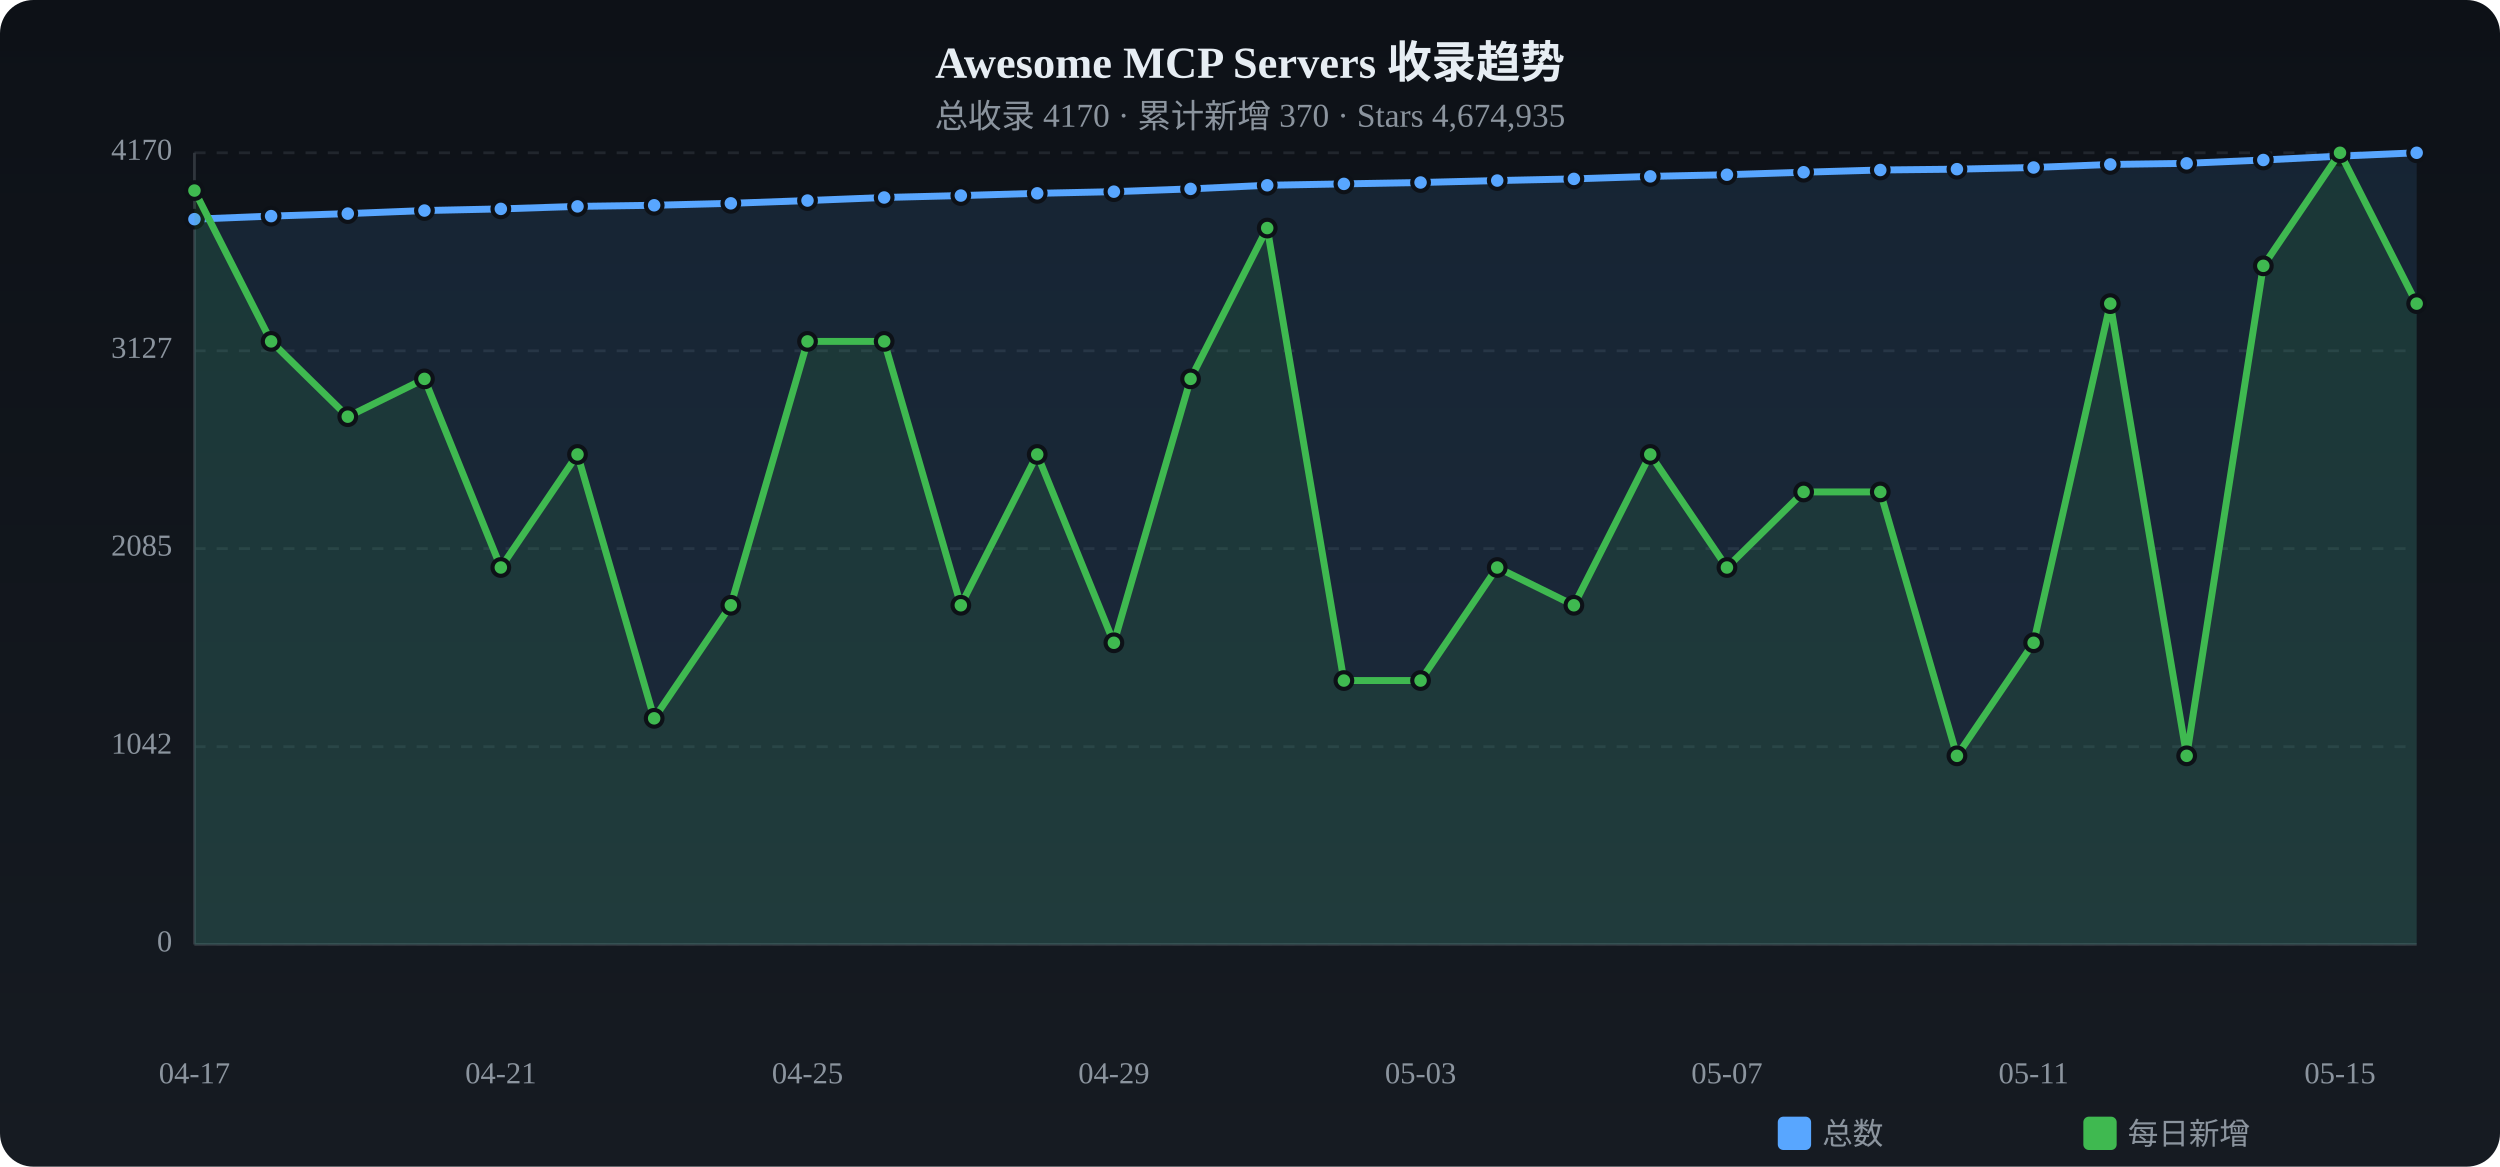
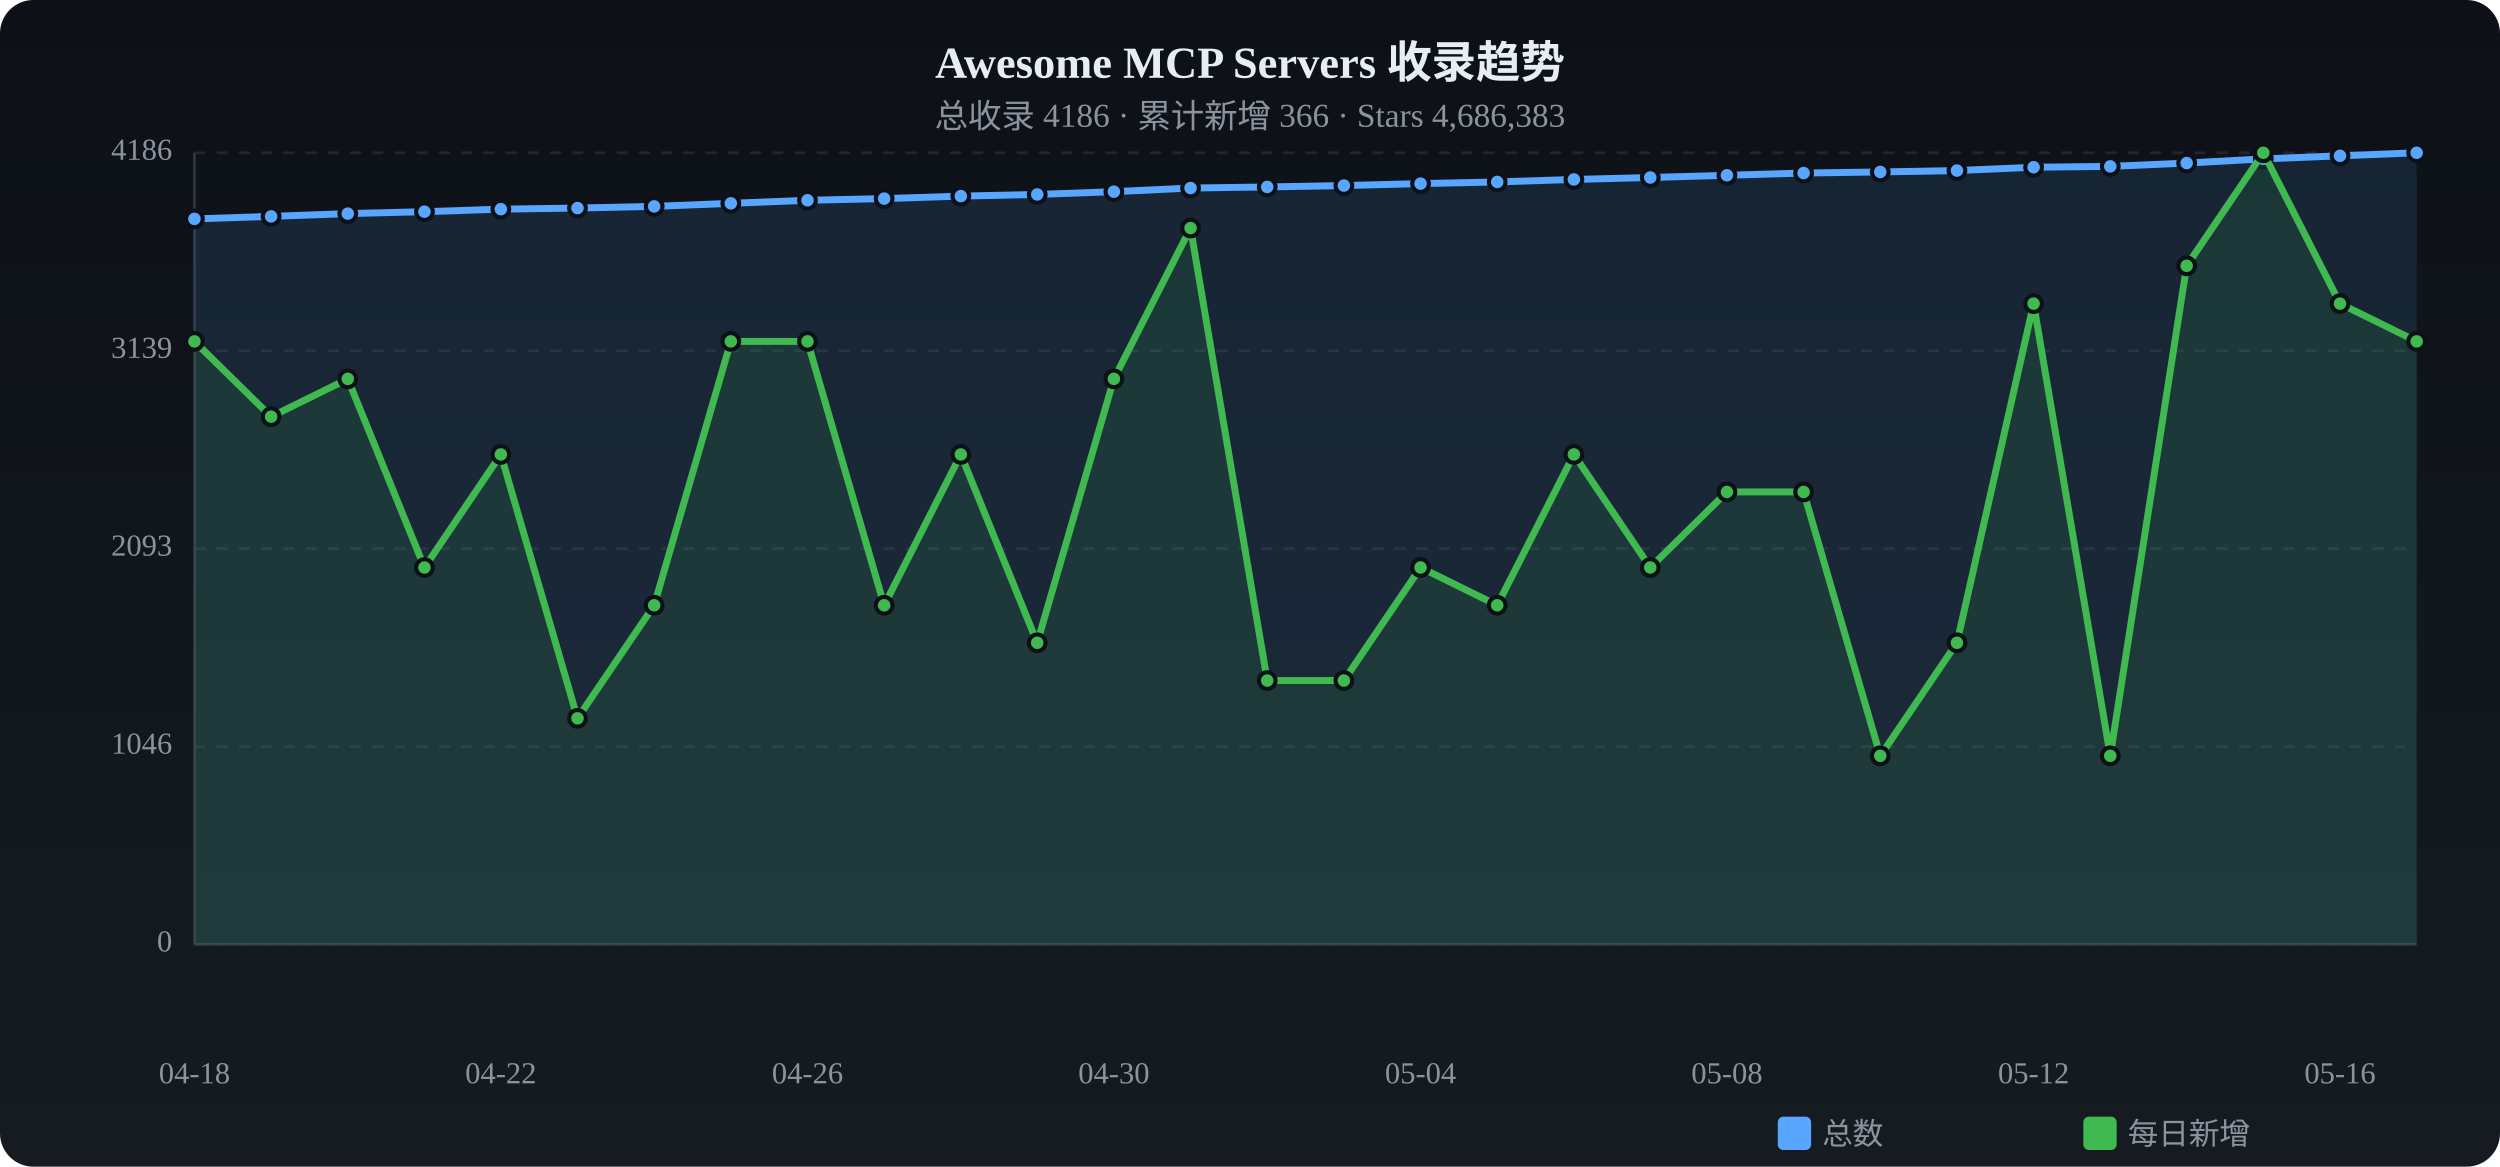
<svg xmlns="http://www.w3.org/2000/svg" viewBox="0 0 900 420" width="900" height="420">
  <defs>
    <linearGradient id="tbg" x1="0%" y1="0%" x2="0%" y2="100%">
      <stop offset="0%" stop-color="#0d1117" />
      <stop offset="100%" stop-color="#161b22" />
    </linearGradient>
  </defs>
  <rect width="900" height="420" rx="12" fill="url(#tbg)" />
  <text x="450.0" y="28" text-anchor="middle" fill="#e6edf3" font-size="16" font-weight="bold">Awesome MCP Servers 收录趋势</text>
-   <text x="450.0" y="46" text-anchor="middle" fill="#8b949e" font-size="12">总收录 4170 · 累计新增 370 · Stars 4,674,935</text>
+   <text x="450.0" y="46" text-anchor="middle" fill="#8b949e" font-size="12">总收录 4186 · 累计新增 366 · Stars 4,686,383</text>
  <text x="62" y="340.0" text-anchor="end" fill="#8b949e" font-size="11" dominant-baseline="middle">0</text>
  <line x1="70" y1="340.0" x2="870" y2="340.0" stroke="#21262d" stroke-dasharray="4 4" />
-   <text x="62" y="268.8" text-anchor="end" fill="#8b949e" font-size="11" dominant-baseline="middle">1042</text>
+   <text x="62" y="268.8" text-anchor="end" fill="#8b949e" font-size="11" dominant-baseline="middle">1046</text>
  <line x1="70" y1="268.8" x2="870" y2="268.8" stroke="#21262d" stroke-dasharray="4 4" />
-   <text x="62" y="197.5" text-anchor="end" fill="#8b949e" font-size="11" dominant-baseline="middle">2085</text>
+   <text x="62" y="197.5" text-anchor="end" fill="#8b949e" font-size="11" dominant-baseline="middle">2093</text>
  <line x1="70" y1="197.5" x2="870" y2="197.5" stroke="#21262d" stroke-dasharray="4 4" />
-   <text x="62" y="126.3" text-anchor="end" fill="#8b949e" font-size="11" dominant-baseline="middle">3127</text>
+   <text x="62" y="126.3" text-anchor="end" fill="#8b949e" font-size="11" dominant-baseline="middle">3139</text>
  <line x1="70" y1="126.3" x2="870" y2="126.3" stroke="#21262d" stroke-dasharray="4 4" />
-   <text x="62" y="55.0" text-anchor="end" fill="#8b949e" font-size="11" dominant-baseline="middle">4170</text>
+   <text x="62" y="55.0" text-anchor="end" fill="#8b949e" font-size="11" dominant-baseline="middle">4186</text>
  <line x1="70" y1="55.0" x2="870" y2="55.0" stroke="#21262d" stroke-dasharray="4 4" />
  <line x1="70" y1="55" x2="70" y2="340" stroke="#30363d" />
  <line x1="70" y1="340" x2="870" y2="340" stroke="#30363d" />
-   <path d="M70.0,78.9 L97.6,77.8 L125.2,76.9 L152.8,75.8 L180.3,75.2 L207.9,74.3 L235.5,73.9 L263.1,73.2 L290.7,72.2 L318.3,71.1 L345.9,70.4 L373.4,69.6 L401.0,69.0 L428.6,68.0 L456.2,66.7 L483.8,66.2 L511.4,65.7 L539.0,65.0 L566.6,64.4 L594.1,63.5 L621.7,62.9 L649.3,62.0 L676.9,61.2 L704.5,60.9 L732.1,60.3 L759.7,59.2 L787.2,58.8 L814.8,57.6 L842.4,56.2 L870.0,55.0 L870.0,340 L70.0,340 Z" fill="#58a6ff" opacity="0.12" />
-   <polyline points="70.0,78.9 97.6,77.8 125.2,76.9 152.8,75.8 180.3,75.2 207.9,74.3 235.5,73.9 263.1,73.2 290.7,72.2 318.3,71.1 345.9,70.4 373.4,69.6 401.0,69.0 428.6,68.0 456.2,66.7 483.8,66.2 511.4,65.7 539.0,65.0 566.6,64.4 594.1,63.5 621.7,62.9 649.3,62.0 676.9,61.2 704.5,60.9 732.1,60.3 759.7,59.2 787.2,58.8 814.8,57.6 842.4,56.2 870.0,55.0" fill="none" stroke="#58a6ff" stroke-width="2.5" stroke-linecap="round" stroke-linejoin="round" />
-   <circle cx="70.0" cy="78.9" r="3" fill="#58a6ff" stroke="#0d1117" stroke-width="1.5" />
-   <circle cx="97.6" cy="77.8" r="3" fill="#58a6ff" stroke="#0d1117" stroke-width="1.5" />
+   <path d="M70.0,78.8 L97.6,77.9 L125.2,76.9 L152.8,76.2 L180.3,75.3 L207.9,74.9 L235.5,74.3 L263.1,73.2 L290.7,72.1 L318.3,71.5 L345.9,70.6 L373.4,70.0 L401.0,69.0 L428.6,67.7 L456.2,67.3 L483.8,66.8 L511.4,66.1 L539.0,65.5 L566.6,64.6 L594.1,63.9 L621.7,63.1 L649.3,62.3 L676.9,61.9 L704.5,61.4 L732.1,60.2 L759.7,59.9 L787.2,58.7 L814.8,57.2 L842.4,56.1 L870.0,55.0 L870.0,340 L70.0,340 Z" fill="#58a6ff" opacity="0.12" />
+   <polyline points="70.0,78.8 97.6,77.9 125.2,76.9 152.8,76.2 180.3,75.3 207.9,74.9 235.5,74.3 263.1,73.2 290.7,72.1 318.3,71.5 345.9,70.6 373.4,70.0 401.0,69.0 428.6,67.7 456.2,67.3 483.8,66.8 511.4,66.1 539.0,65.5 566.6,64.6 594.1,63.9 621.7,63.1 649.3,62.3 676.9,61.9 704.5,61.4 732.1,60.2 759.7,59.9 787.2,58.7 814.8,57.2 842.4,56.1 870.0,55.0" fill="none" stroke="#58a6ff" stroke-width="2.5" stroke-linecap="round" stroke-linejoin="round" />
+   <circle cx="70.0" cy="78.8" r="3" fill="#58a6ff" stroke="#0d1117" stroke-width="1.5" />
+   <circle cx="97.6" cy="77.9" r="3" fill="#58a6ff" stroke="#0d1117" stroke-width="1.5" />
  <circle cx="125.2" cy="76.9" r="3" fill="#58a6ff" stroke="#0d1117" stroke-width="1.5" />
-   <circle cx="152.8" cy="75.8" r="3" fill="#58a6ff" stroke="#0d1117" stroke-width="1.5" />
-   <circle cx="180.3" cy="75.2" r="3" fill="#58a6ff" stroke="#0d1117" stroke-width="1.5" />
-   <circle cx="207.9" cy="74.3" r="3" fill="#58a6ff" stroke="#0d1117" stroke-width="1.5" />
-   <circle cx="235.5" cy="73.9" r="3" fill="#58a6ff" stroke="#0d1117" stroke-width="1.5" />
+   <circle cx="152.8" cy="76.2" r="3" fill="#58a6ff" stroke="#0d1117" stroke-width="1.5" />
+   <circle cx="180.3" cy="75.3" r="3" fill="#58a6ff" stroke="#0d1117" stroke-width="1.5" />
+   <circle cx="207.9" cy="74.9" r="3" fill="#58a6ff" stroke="#0d1117" stroke-width="1.5" />
+   <circle cx="235.5" cy="74.3" r="3" fill="#58a6ff" stroke="#0d1117" stroke-width="1.5" />
  <circle cx="263.1" cy="73.2" r="3" fill="#58a6ff" stroke="#0d1117" stroke-width="1.5" />
-   <circle cx="290.7" cy="72.2" r="3" fill="#58a6ff" stroke="#0d1117" stroke-width="1.5" />
-   <circle cx="318.3" cy="71.1" r="3" fill="#58a6ff" stroke="#0d1117" stroke-width="1.5" />
-   <circle cx="345.9" cy="70.4" r="3" fill="#58a6ff" stroke="#0d1117" stroke-width="1.5" />
-   <circle cx="373.4" cy="69.6" r="3" fill="#58a6ff" stroke="#0d1117" stroke-width="1.5" />
+   <circle cx="290.7" cy="72.1" r="3" fill="#58a6ff" stroke="#0d1117" stroke-width="1.5" />
+   <circle cx="318.3" cy="71.5" r="3" fill="#58a6ff" stroke="#0d1117" stroke-width="1.5" />
+   <circle cx="345.9" cy="70.6" r="3" fill="#58a6ff" stroke="#0d1117" stroke-width="1.5" />
+   <circle cx="373.4" cy="70.0" r="3" fill="#58a6ff" stroke="#0d1117" stroke-width="1.5" />
  <circle cx="401.0" cy="69.0" r="3" fill="#58a6ff" stroke="#0d1117" stroke-width="1.5" />
-   <circle cx="428.6" cy="68.0" r="3" fill="#58a6ff" stroke="#0d1117" stroke-width="1.5" />
-   <circle cx="456.2" cy="66.7" r="3" fill="#58a6ff" stroke="#0d1117" stroke-width="1.5" />
-   <circle cx="483.8" cy="66.2" r="3" fill="#58a6ff" stroke="#0d1117" stroke-width="1.5" />
-   <circle cx="511.4" cy="65.7" r="3" fill="#58a6ff" stroke="#0d1117" stroke-width="1.5" />
-   <circle cx="539.0" cy="65.0" r="3" fill="#58a6ff" stroke="#0d1117" stroke-width="1.5" />
-   <circle cx="566.6" cy="64.4" r="3" fill="#58a6ff" stroke="#0d1117" stroke-width="1.5" />
-   <circle cx="594.1" cy="63.5" r="3" fill="#58a6ff" stroke="#0d1117" stroke-width="1.5" />
-   <circle cx="621.7" cy="62.9" r="3" fill="#58a6ff" stroke="#0d1117" stroke-width="1.5" />
-   <circle cx="649.3" cy="62.0" r="3" fill="#58a6ff" stroke="#0d1117" stroke-width="1.5" />
-   <circle cx="676.9" cy="61.2" r="3" fill="#58a6ff" stroke="#0d1117" stroke-width="1.5" />
-   <circle cx="704.5" cy="60.9" r="3" fill="#58a6ff" stroke="#0d1117" stroke-width="1.5" />
-   <circle cx="732.1" cy="60.3" r="3" fill="#58a6ff" stroke="#0d1117" stroke-width="1.5" />
-   <circle cx="759.7" cy="59.2" r="3" fill="#58a6ff" stroke="#0d1117" stroke-width="1.5" />
-   <circle cx="787.2" cy="58.8" r="3" fill="#58a6ff" stroke="#0d1117" stroke-width="1.5" />
-   <circle cx="814.8" cy="57.6" r="3" fill="#58a6ff" stroke="#0d1117" stroke-width="1.5" />
-   <circle cx="842.4" cy="56.2" r="3" fill="#58a6ff" stroke="#0d1117" stroke-width="1.5" />
+   <circle cx="428.6" cy="67.7" r="3" fill="#58a6ff" stroke="#0d1117" stroke-width="1.5" />
+   <circle cx="456.2" cy="67.3" r="3" fill="#58a6ff" stroke="#0d1117" stroke-width="1.5" />
+   <circle cx="483.8" cy="66.8" r="3" fill="#58a6ff" stroke="#0d1117" stroke-width="1.5" />
+   <circle cx="511.4" cy="66.1" r="3" fill="#58a6ff" stroke="#0d1117" stroke-width="1.5" />
+   <circle cx="539.0" cy="65.5" r="3" fill="#58a6ff" stroke="#0d1117" stroke-width="1.5" />
+   <circle cx="566.6" cy="64.6" r="3" fill="#58a6ff" stroke="#0d1117" stroke-width="1.5" />
+   <circle cx="594.1" cy="63.9" r="3" fill="#58a6ff" stroke="#0d1117" stroke-width="1.5" />
+   <circle cx="621.7" cy="63.1" r="3" fill="#58a6ff" stroke="#0d1117" stroke-width="1.5" />
+   <circle cx="649.3" cy="62.3" r="3" fill="#58a6ff" stroke="#0d1117" stroke-width="1.5" />
+   <circle cx="676.9" cy="61.9" r="3" fill="#58a6ff" stroke="#0d1117" stroke-width="1.5" />
+   <circle cx="704.5" cy="61.4" r="3" fill="#58a6ff" stroke="#0d1117" stroke-width="1.5" />
+   <circle cx="732.1" cy="60.2" r="3" fill="#58a6ff" stroke="#0d1117" stroke-width="1.5" />
+   <circle cx="759.7" cy="59.9" r="3" fill="#58a6ff" stroke="#0d1117" stroke-width="1.5" />
+   <circle cx="787.2" cy="58.7" r="3" fill="#58a6ff" stroke="#0d1117" stroke-width="1.5" />
+   <circle cx="814.8" cy="57.2" r="3" fill="#58a6ff" stroke="#0d1117" stroke-width="1.5" />
+   <circle cx="842.4" cy="56.1" r="3" fill="#58a6ff" stroke="#0d1117" stroke-width="1.5" />
  <circle cx="870.0" cy="55.0" r="3" fill="#58a6ff" stroke="#0d1117" stroke-width="1.5" />
-   <path d="M70.0,68.6 L97.6,122.9 L125.2,150.0 L152.8,136.4 L180.3,204.3 L207.9,163.6 L235.5,258.6 L263.1,217.9 L290.7,122.9 L318.3,122.9 L345.9,217.9 L373.4,163.6 L401.0,231.4 L428.6,136.4 L456.2,82.1 L483.8,245.0 L511.4,245.0 L539.0,204.3 L566.6,217.9 L594.1,163.6 L621.7,204.3 L649.3,177.1 L676.9,177.1 L704.5,272.1 L732.1,231.4 L759.7,109.3 L787.2,272.1 L814.8,95.7 L842.4,55.0 L870.0,109.3 L870.0,340 L70.0,340 Z" fill="#3fb950" opacity="0.12" />
-   <polyline points="70.0,68.6 97.6,122.9 125.2,150.0 152.8,136.4 180.3,204.3 207.9,163.6 235.5,258.6 263.1,217.9 290.7,122.9 318.3,122.9 345.9,217.9 373.4,163.6 401.0,231.4 428.6,136.4 456.2,82.1 483.8,245.0 511.4,245.0 539.0,204.3 566.6,217.9 594.1,163.6 621.7,204.3 649.3,177.1 676.9,177.1 704.5,272.1 732.1,231.4 759.7,109.3 787.2,272.1 814.8,95.7 842.4,55.0 870.0,109.3" fill="none" stroke="#3fb950" stroke-width="2.5" stroke-linecap="round" stroke-linejoin="round" />
-   <circle cx="70.0" cy="68.6" r="3" fill="#3fb950" stroke="#0d1117" stroke-width="1.5" />
-   <circle cx="97.6" cy="122.9" r="3" fill="#3fb950" stroke="#0d1117" stroke-width="1.5" />
-   <circle cx="125.2" cy="150.0" r="3" fill="#3fb950" stroke="#0d1117" stroke-width="1.5" />
-   <circle cx="152.8" cy="136.4" r="3" fill="#3fb950" stroke="#0d1117" stroke-width="1.5" />
-   <circle cx="180.3" cy="204.3" r="3" fill="#3fb950" stroke="#0d1117" stroke-width="1.5" />
-   <circle cx="207.9" cy="163.6" r="3" fill="#3fb950" stroke="#0d1117" stroke-width="1.5" />
-   <circle cx="235.5" cy="258.6" r="3" fill="#3fb950" stroke="#0d1117" stroke-width="1.5" />
-   <circle cx="263.1" cy="217.9" r="3" fill="#3fb950" stroke="#0d1117" stroke-width="1.5" />
+   <path d="M70.0,122.9 L97.6,150.0 L125.2,136.4 L152.8,204.3 L180.3,163.6 L207.9,258.6 L235.5,217.9 L263.1,122.9 L290.7,122.9 L318.3,217.9 L345.9,163.6 L373.4,231.4 L401.0,136.4 L428.6,82.1 L456.2,245.0 L483.8,245.0 L511.4,204.3 L539.0,217.9 L566.6,163.6 L594.1,204.3 L621.7,177.1 L649.3,177.1 L676.9,272.1 L704.5,231.4 L732.1,109.3 L759.7,272.1 L787.2,95.7 L814.8,55.0 L842.4,109.3 L870.0,122.9 L870.0,340 L70.0,340 Z" fill="#3fb950" opacity="0.12" />
+   <polyline points="70.0,122.9 97.6,150.0 125.2,136.4 152.8,204.3 180.3,163.6 207.9,258.6 235.5,217.9 263.1,122.9 290.7,122.9 318.3,217.9 345.9,163.6 373.4,231.4 401.0,136.4 428.6,82.1 456.2,245.0 483.8,245.0 511.4,204.3 539.0,217.9 566.6,163.6 594.1,204.3 621.7,177.1 649.3,177.1 676.9,272.1 704.5,231.4 732.1,109.3 759.7,272.1 787.2,95.7 814.8,55.0 842.4,109.3 870.0,122.9" fill="none" stroke="#3fb950" stroke-width="2.5" stroke-linecap="round" stroke-linejoin="round" />
+   <circle cx="70.0" cy="122.9" r="3" fill="#3fb950" stroke="#0d1117" stroke-width="1.5" />
+   <circle cx="97.6" cy="150.0" r="3" fill="#3fb950" stroke="#0d1117" stroke-width="1.5" />
+   <circle cx="125.2" cy="136.4" r="3" fill="#3fb950" stroke="#0d1117" stroke-width="1.5" />
+   <circle cx="152.8" cy="204.3" r="3" fill="#3fb950" stroke="#0d1117" stroke-width="1.5" />
+   <circle cx="180.3" cy="163.6" r="3" fill="#3fb950" stroke="#0d1117" stroke-width="1.5" />
+   <circle cx="207.9" cy="258.6" r="3" fill="#3fb950" stroke="#0d1117" stroke-width="1.5" />
+   <circle cx="235.5" cy="217.9" r="3" fill="#3fb950" stroke="#0d1117" stroke-width="1.5" />
+   <circle cx="263.1" cy="122.9" r="3" fill="#3fb950" stroke="#0d1117" stroke-width="1.5" />
  <circle cx="290.7" cy="122.9" r="3" fill="#3fb950" stroke="#0d1117" stroke-width="1.5" />
-   <circle cx="318.3" cy="122.9" r="3" fill="#3fb950" stroke="#0d1117" stroke-width="1.5" />
-   <circle cx="345.9" cy="217.9" r="3" fill="#3fb950" stroke="#0d1117" stroke-width="1.5" />
-   <circle cx="373.4" cy="163.6" r="3" fill="#3fb950" stroke="#0d1117" stroke-width="1.5" />
-   <circle cx="401.0" cy="231.4" r="3" fill="#3fb950" stroke="#0d1117" stroke-width="1.5" />
-   <circle cx="428.6" cy="136.4" r="3" fill="#3fb950" stroke="#0d1117" stroke-width="1.5" />
-   <circle cx="456.2" cy="82.1" r="3" fill="#3fb950" stroke="#0d1117" stroke-width="1.5" />
+   <circle cx="318.3" cy="217.9" r="3" fill="#3fb950" stroke="#0d1117" stroke-width="1.5" />
+   <circle cx="345.9" cy="163.6" r="3" fill="#3fb950" stroke="#0d1117" stroke-width="1.5" />
+   <circle cx="373.4" cy="231.4" r="3" fill="#3fb950" stroke="#0d1117" stroke-width="1.5" />
+   <circle cx="401.0" cy="136.4" r="3" fill="#3fb950" stroke="#0d1117" stroke-width="1.5" />
+   <circle cx="428.6" cy="82.1" r="3" fill="#3fb950" stroke="#0d1117" stroke-width="1.5" />
+   <circle cx="456.2" cy="245.0" r="3" fill="#3fb950" stroke="#0d1117" stroke-width="1.5" />
  <circle cx="483.8" cy="245.0" r="3" fill="#3fb950" stroke="#0d1117" stroke-width="1.5" />
-   <circle cx="511.4" cy="245.0" r="3" fill="#3fb950" stroke="#0d1117" stroke-width="1.5" />
-   <circle cx="539.0" cy="204.3" r="3" fill="#3fb950" stroke="#0d1117" stroke-width="1.5" />
-   <circle cx="566.6" cy="217.9" r="3" fill="#3fb950" stroke="#0d1117" stroke-width="1.5" />
-   <circle cx="594.1" cy="163.6" r="3" fill="#3fb950" stroke="#0d1117" stroke-width="1.5" />
-   <circle cx="621.7" cy="204.3" r="3" fill="#3fb950" stroke="#0d1117" stroke-width="1.5" />
+   <circle cx="511.4" cy="204.3" r="3" fill="#3fb950" stroke="#0d1117" stroke-width="1.5" />
+   <circle cx="539.0" cy="217.9" r="3" fill="#3fb950" stroke="#0d1117" stroke-width="1.5" />
+   <circle cx="566.6" cy="163.6" r="3" fill="#3fb950" stroke="#0d1117" stroke-width="1.5" />
+   <circle cx="594.1" cy="204.3" r="3" fill="#3fb950" stroke="#0d1117" stroke-width="1.5" />
+   <circle cx="621.7" cy="177.1" r="3" fill="#3fb950" stroke="#0d1117" stroke-width="1.5" />
  <circle cx="649.3" cy="177.1" r="3" fill="#3fb950" stroke="#0d1117" stroke-width="1.5" />
-   <circle cx="676.9" cy="177.1" r="3" fill="#3fb950" stroke="#0d1117" stroke-width="1.5" />
-   <circle cx="704.5" cy="272.1" r="3" fill="#3fb950" stroke="#0d1117" stroke-width="1.5" />
-   <circle cx="732.1" cy="231.4" r="3" fill="#3fb950" stroke="#0d1117" stroke-width="1.5" />
-   <circle cx="759.7" cy="109.3" r="3" fill="#3fb950" stroke="#0d1117" stroke-width="1.5" />
-   <circle cx="787.2" cy="272.1" r="3" fill="#3fb950" stroke="#0d1117" stroke-width="1.5" />
-   <circle cx="814.8" cy="95.7" r="3" fill="#3fb950" stroke="#0d1117" stroke-width="1.5" />
-   <circle cx="842.4" cy="55.0" r="3" fill="#3fb950" stroke="#0d1117" stroke-width="1.5" />
-   <circle cx="870.0" cy="109.3" r="3" fill="#3fb950" stroke="#0d1117" stroke-width="1.5" />
-   <text x="70.0" y="390" text-anchor="middle" fill="#8b949e" font-size="11">04-17</text>
-   <text x="180.3" y="390" text-anchor="middle" fill="#8b949e" font-size="11">04-21</text>
-   <text x="290.7" y="390" text-anchor="middle" fill="#8b949e" font-size="11">04-25</text>
-   <text x="401.0" y="390" text-anchor="middle" fill="#8b949e" font-size="11">04-29</text>
-   <text x="511.4" y="390" text-anchor="middle" fill="#8b949e" font-size="11">05-03</text>
-   <text x="621.7" y="390" text-anchor="middle" fill="#8b949e" font-size="11">05-07</text>
-   <text x="732.1" y="390" text-anchor="middle" fill="#8b949e" font-size="11">05-11</text>
-   <text x="842.4" y="390" text-anchor="middle" fill="#8b949e" font-size="11">05-15</text>
+   <circle cx="676.9" cy="272.1" r="3" fill="#3fb950" stroke="#0d1117" stroke-width="1.5" />
+   <circle cx="704.5" cy="231.4" r="3" fill="#3fb950" stroke="#0d1117" stroke-width="1.5" />
+   <circle cx="732.1" cy="109.3" r="3" fill="#3fb950" stroke="#0d1117" stroke-width="1.5" />
+   <circle cx="759.7" cy="272.1" r="3" fill="#3fb950" stroke="#0d1117" stroke-width="1.5" />
+   <circle cx="787.2" cy="95.7" r="3" fill="#3fb950" stroke="#0d1117" stroke-width="1.5" />
+   <circle cx="814.8" cy="55.0" r="3" fill="#3fb950" stroke="#0d1117" stroke-width="1.5" />
+   <circle cx="842.4" cy="109.3" r="3" fill="#3fb950" stroke="#0d1117" stroke-width="1.5" />
+   <circle cx="870.0" cy="122.9" r="3" fill="#3fb950" stroke="#0d1117" stroke-width="1.5" />
+   <text x="70.0" y="390" text-anchor="middle" fill="#8b949e" font-size="11">04-18</text>
+   <text x="180.3" y="390" text-anchor="middle" fill="#8b949e" font-size="11">04-22</text>
+   <text x="290.7" y="390" text-anchor="middle" fill="#8b949e" font-size="11">04-26</text>
+   <text x="401.0" y="390" text-anchor="middle" fill="#8b949e" font-size="11">04-30</text>
+   <text x="511.4" y="390" text-anchor="middle" fill="#8b949e" font-size="11">05-04</text>
+   <text x="621.7" y="390" text-anchor="middle" fill="#8b949e" font-size="11">05-08</text>
+   <text x="732.1" y="390" text-anchor="middle" fill="#8b949e" font-size="11">05-12</text>
+   <text x="842.4" y="390" text-anchor="middle" fill="#8b949e" font-size="11">05-16</text>
  <rect x="640" y="402" width="12" height="12" rx="2" fill="#58a6ff" />
  <text x="656" y="412" fill="#8b949e" font-size="11">总数</text>
  <rect x="750" y="402" width="12" height="12" rx="2" fill="#3fb950" />
  <text x="766" y="412" fill="#8b949e" font-size="11">每日新增</text>
</svg>
